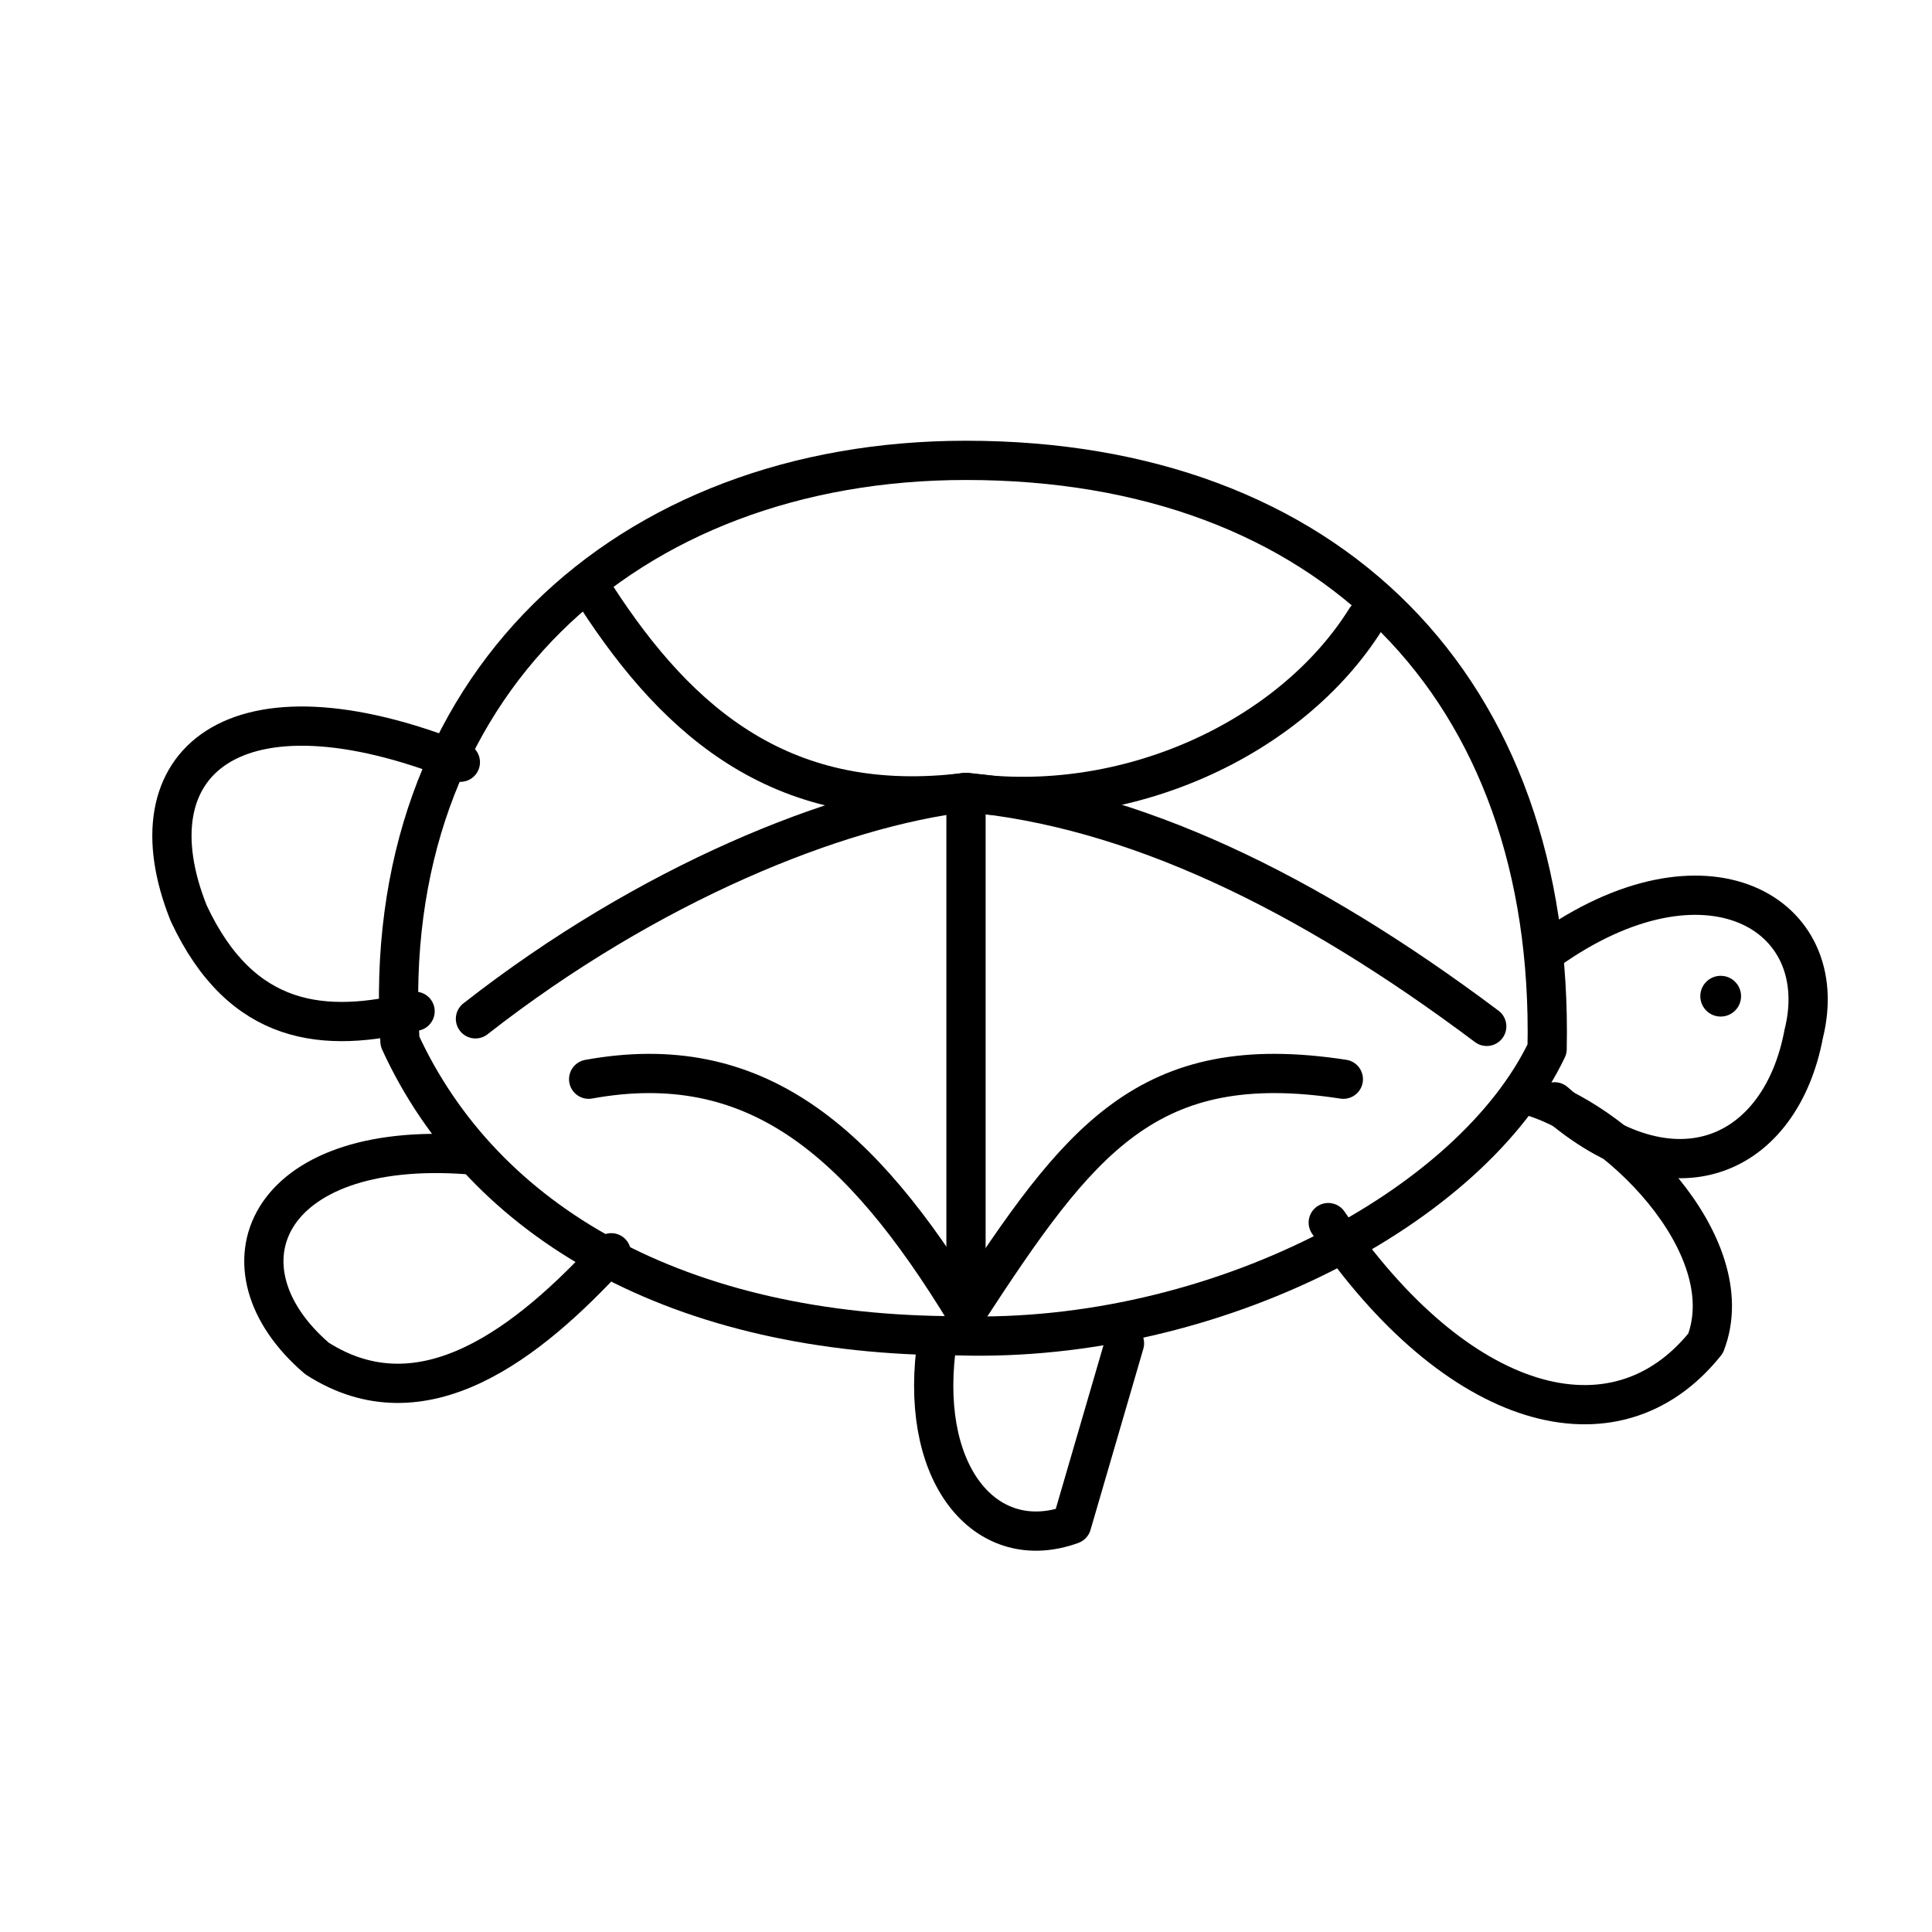
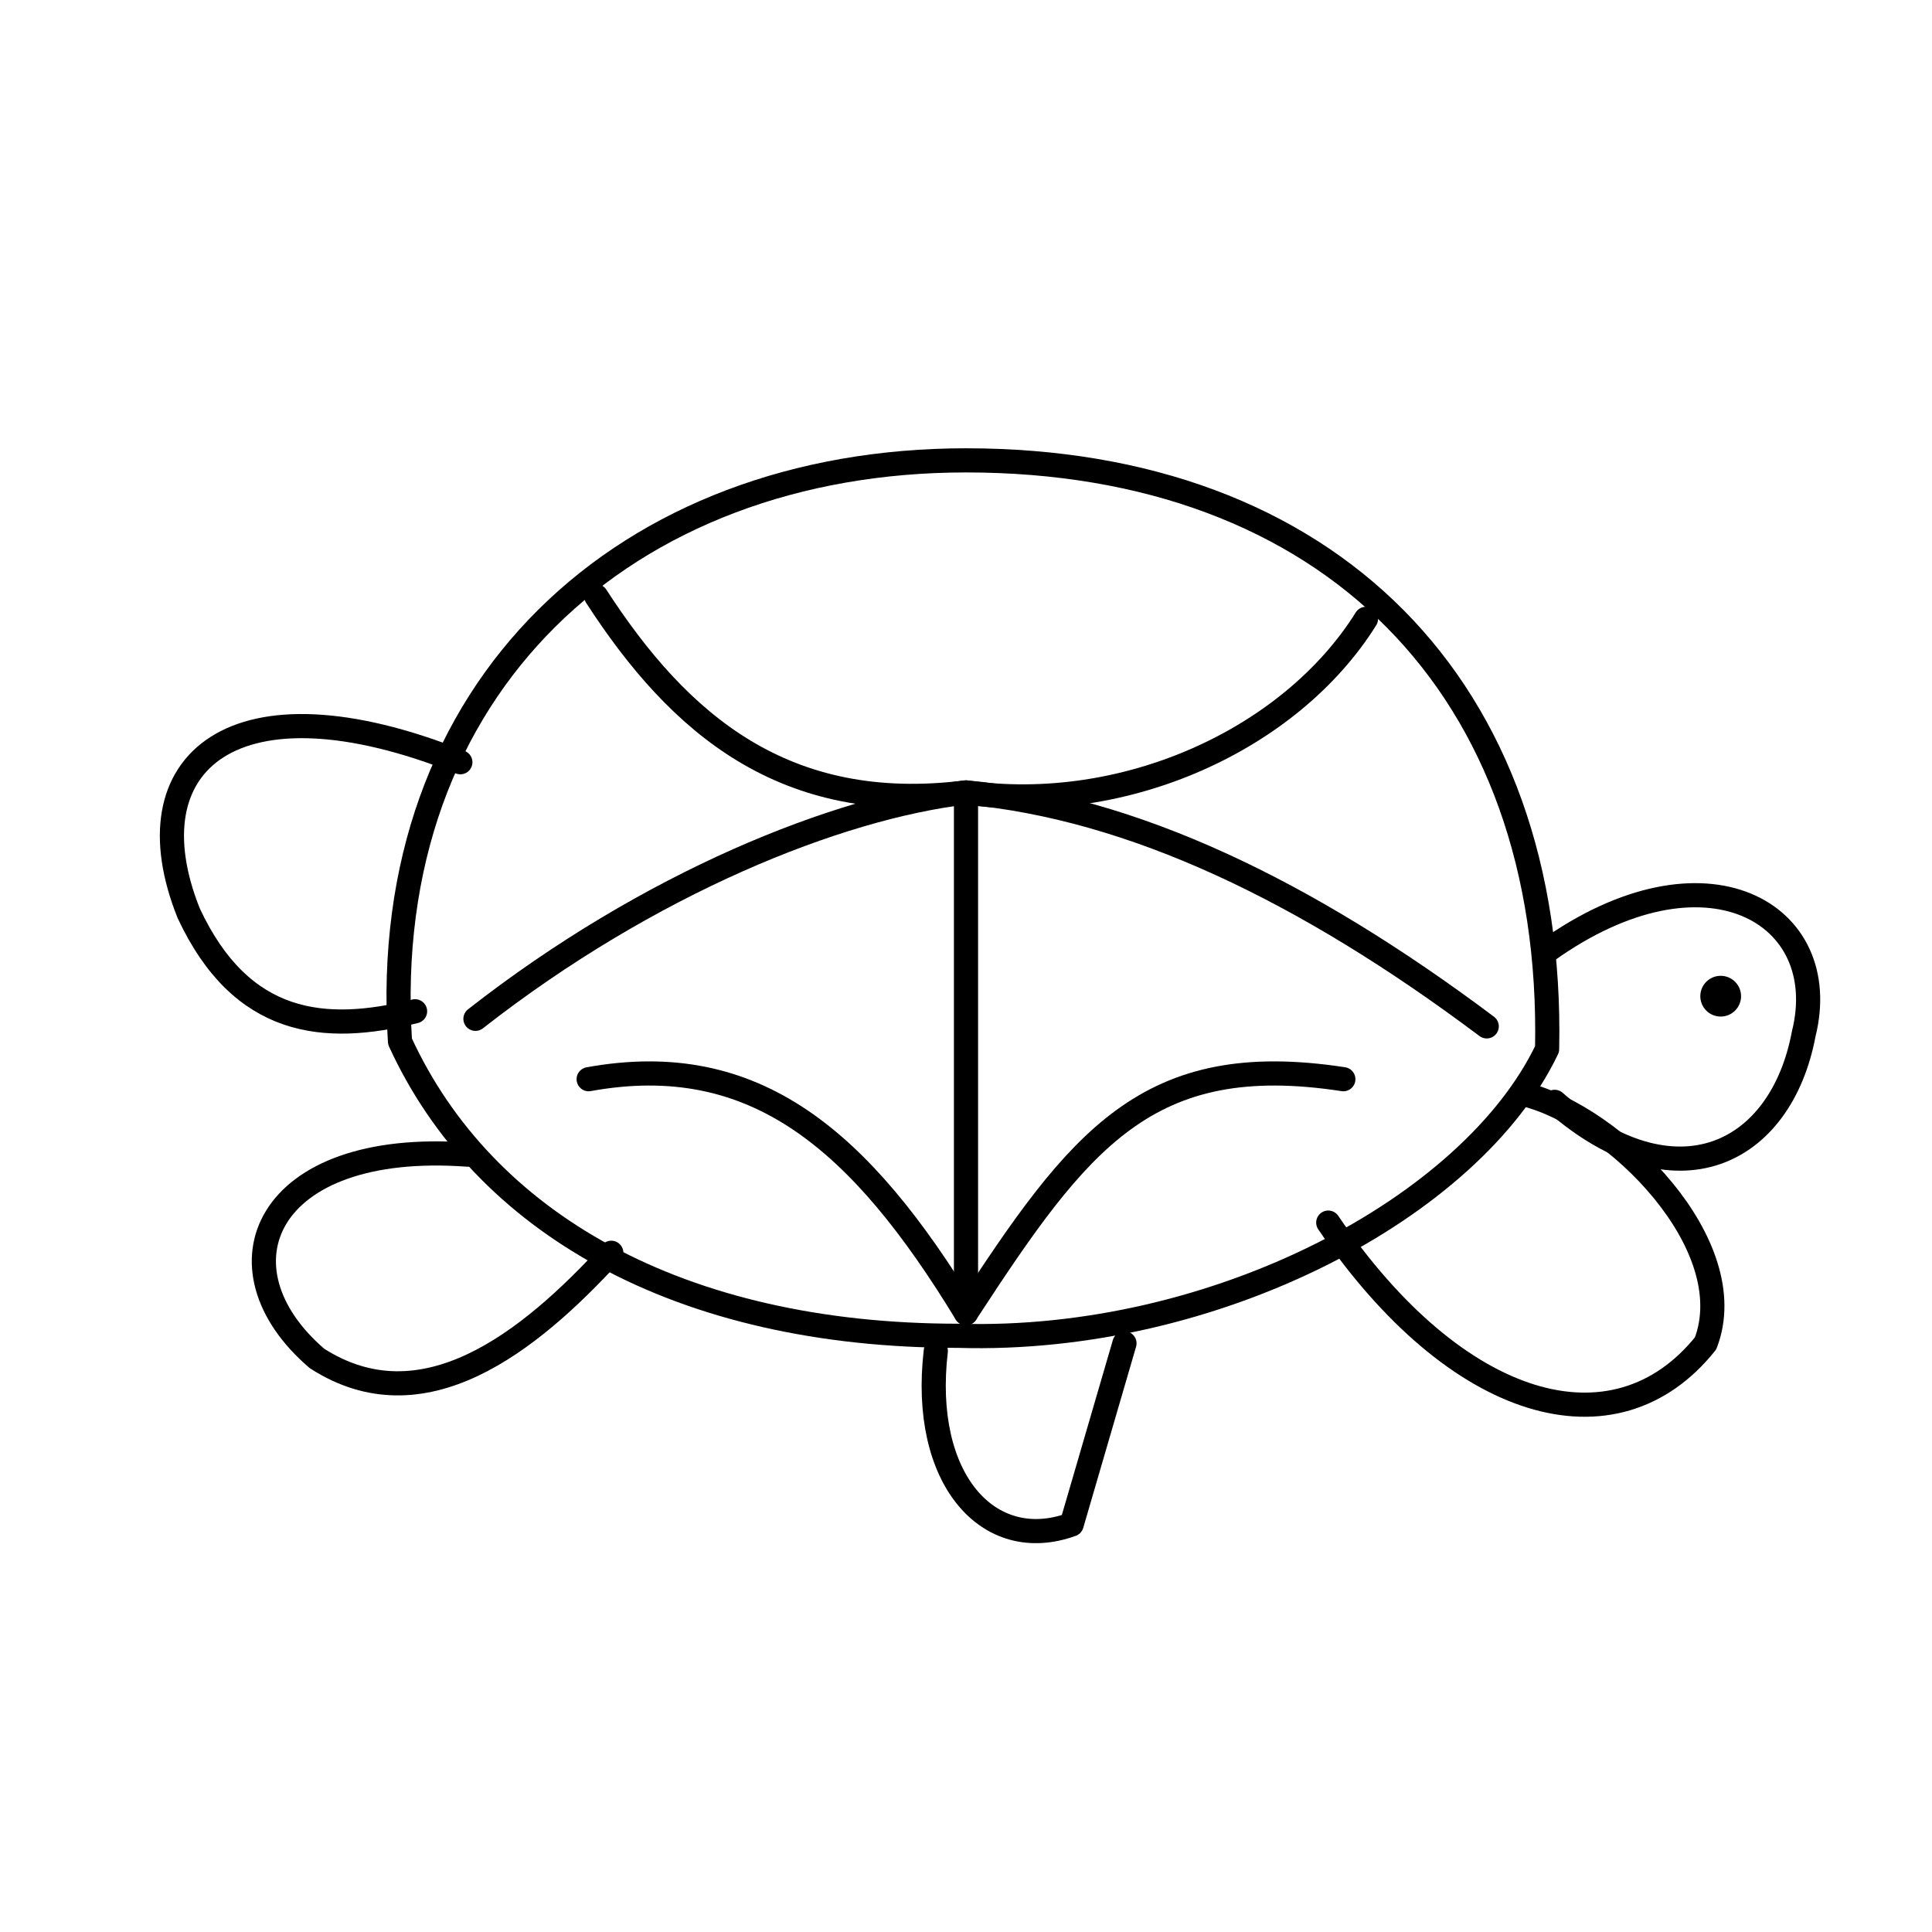
- <svg xmlns="http://www.w3.org/2000/svg" viewBox="0 0 256 256" fill="none" stroke="#000" stroke-width="5.2" stroke-linecap="round" stroke-linejoin="round">
+ <svg xmlns="http://www.w3.org/2000/svg" viewBox="0 0 256 256" fill="none" stroke="#000" stroke-width="3.2" stroke-linecap="round" stroke-linejoin="round">
  <path d="M53 138C50 91 83 61 128 61C176 61 206 91 205 139C195 160 161 178 127 177C90 177 64 162 53 138Z" />
  <path d="M63 135C86 117 111 107 128 105C150 107 173 118 197 136M128 105V174" />
  <path d="M79 79C90 96 104 108 128 105C149 108 171 98 181 82" />
  <path d="M78 143C100 139 114 151 128 174M178 143C152 139 143 151 128 174" />
  <path d="M205 126C226 111 243 121 239 137C236 153 222 160 206 146" />
  <circle cx="228" cy="132" r="2.7" fill="#000" stroke="none" />
  <path d="M61 101C31 89 17 101 25 121C32 136 43 137 55 134M62 153C35 151 28 168 42 180C56 189 70 178 81 166" />
  <path d="M176 162C193 187 214 193 226 178C231 165 214 148 202 145M124 179C122 196 131 206 142 202L149 178" />
</svg>
